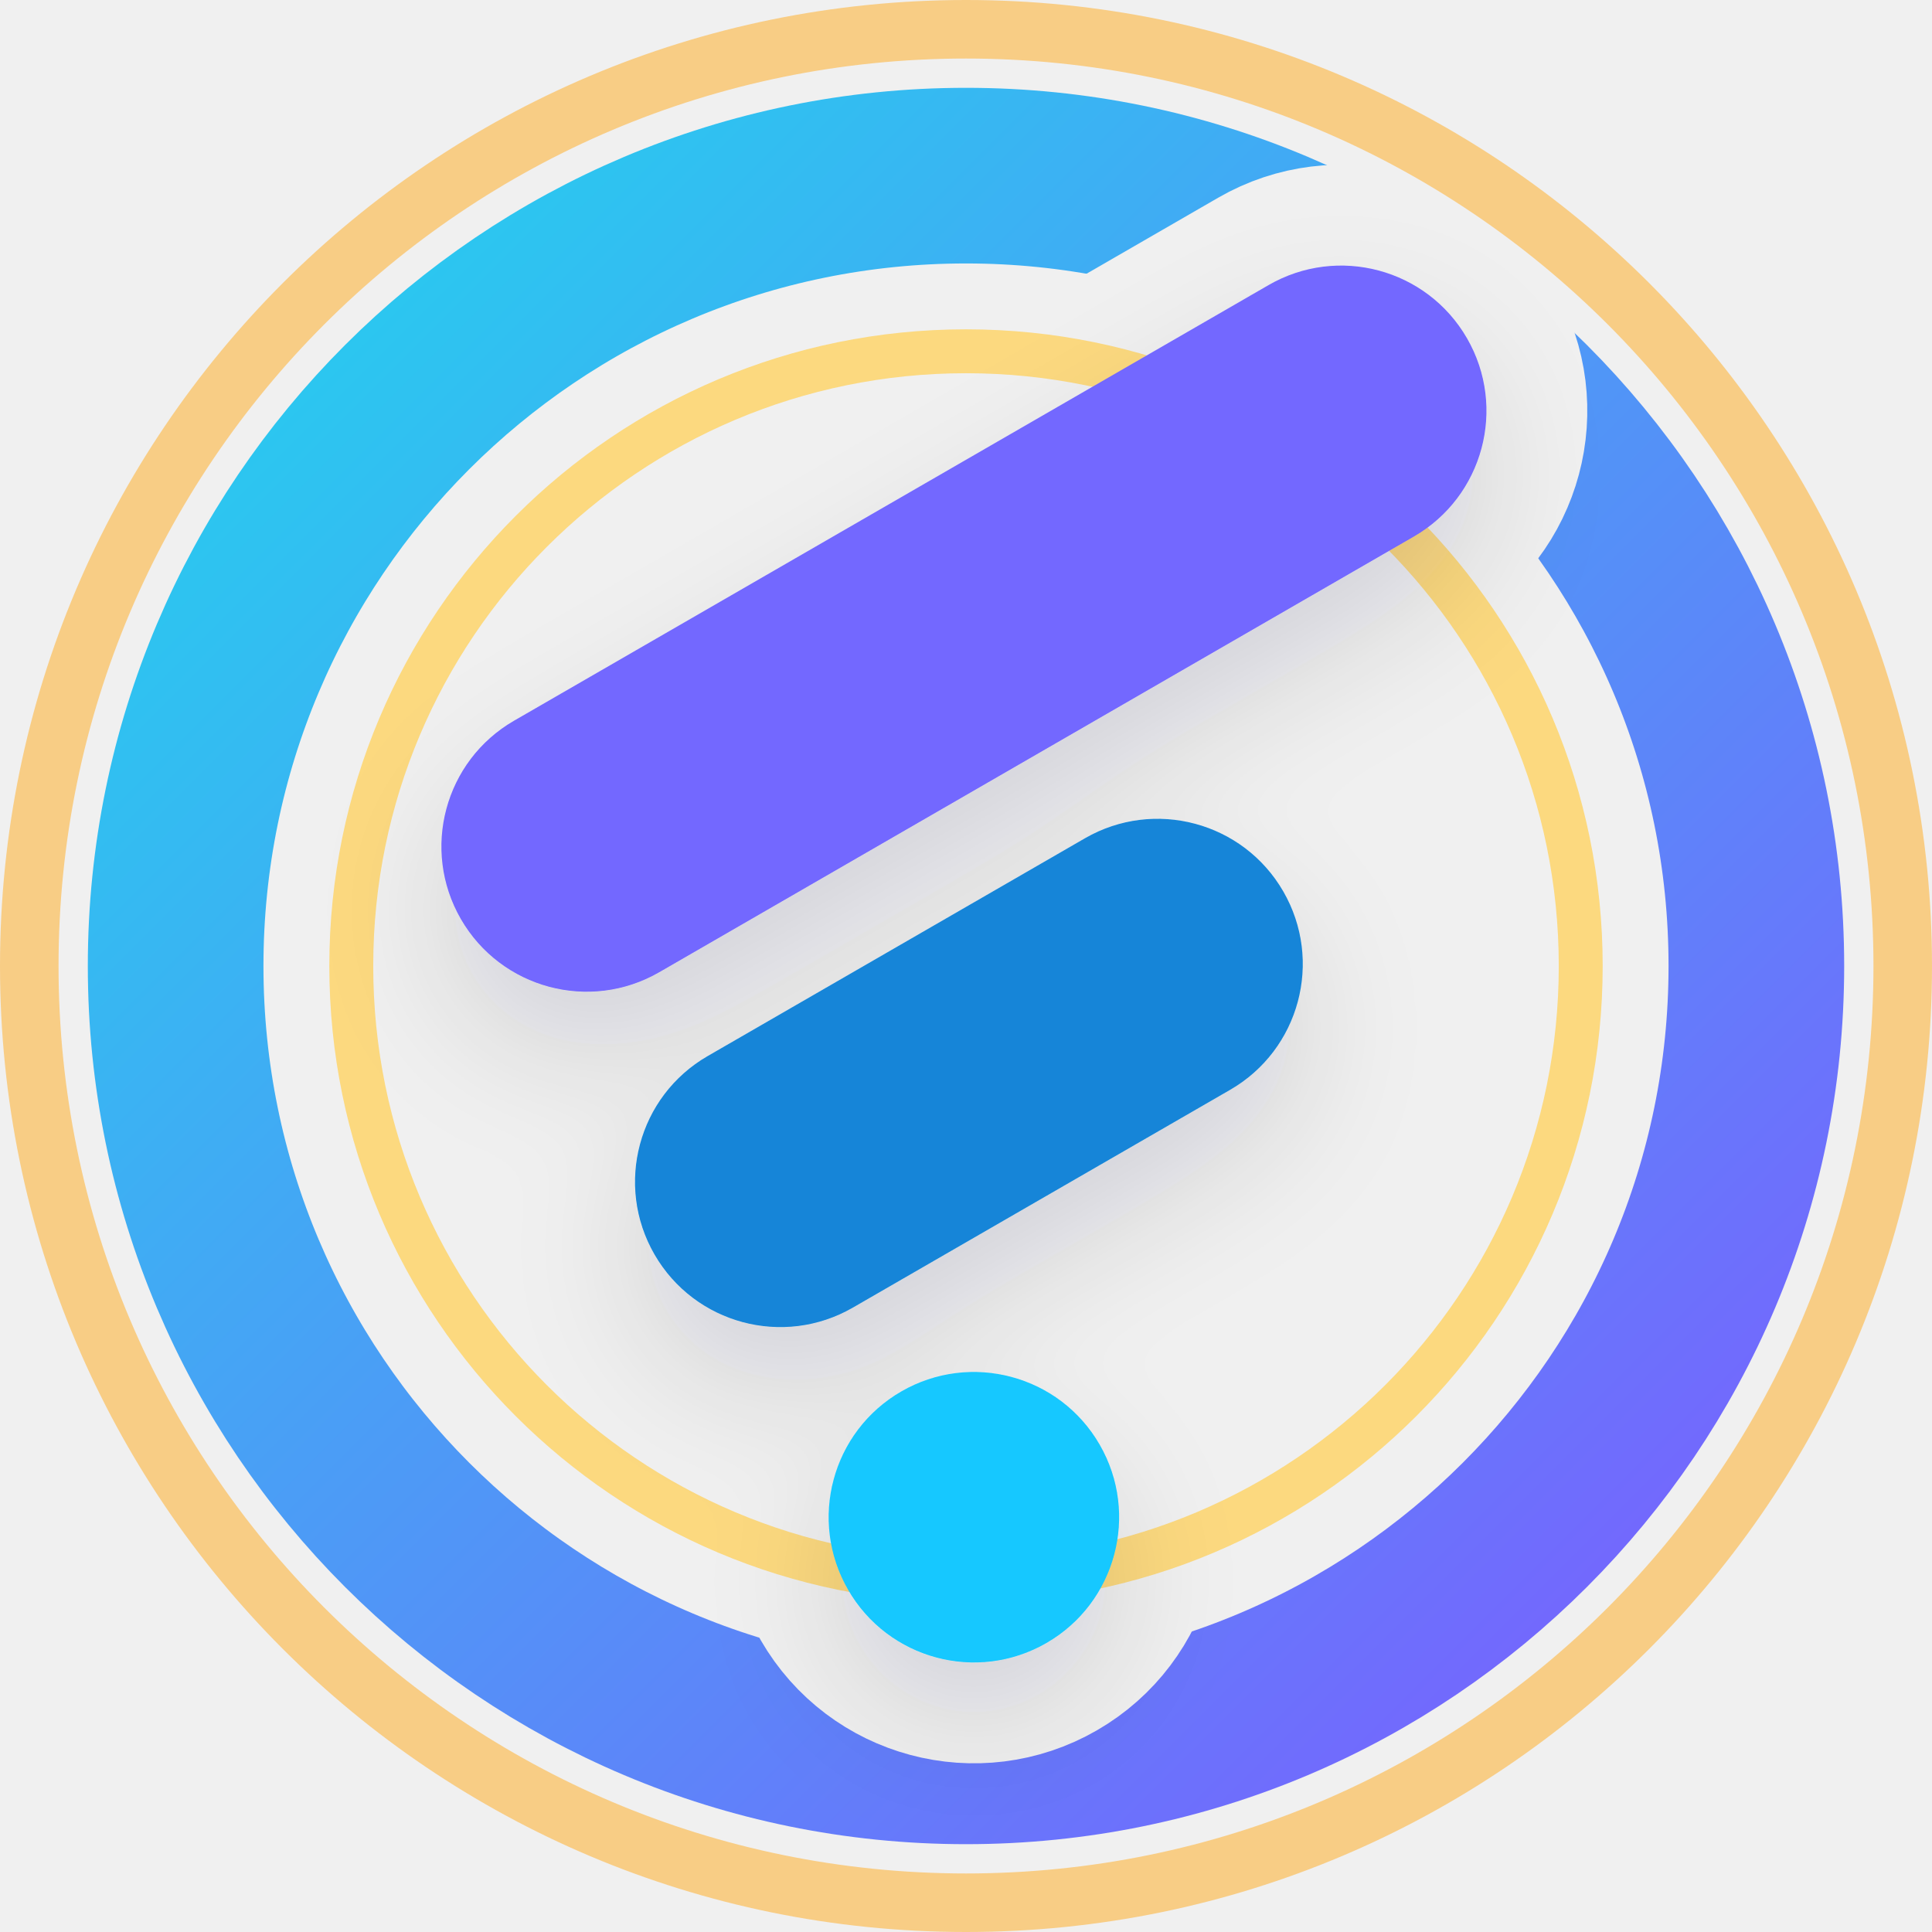
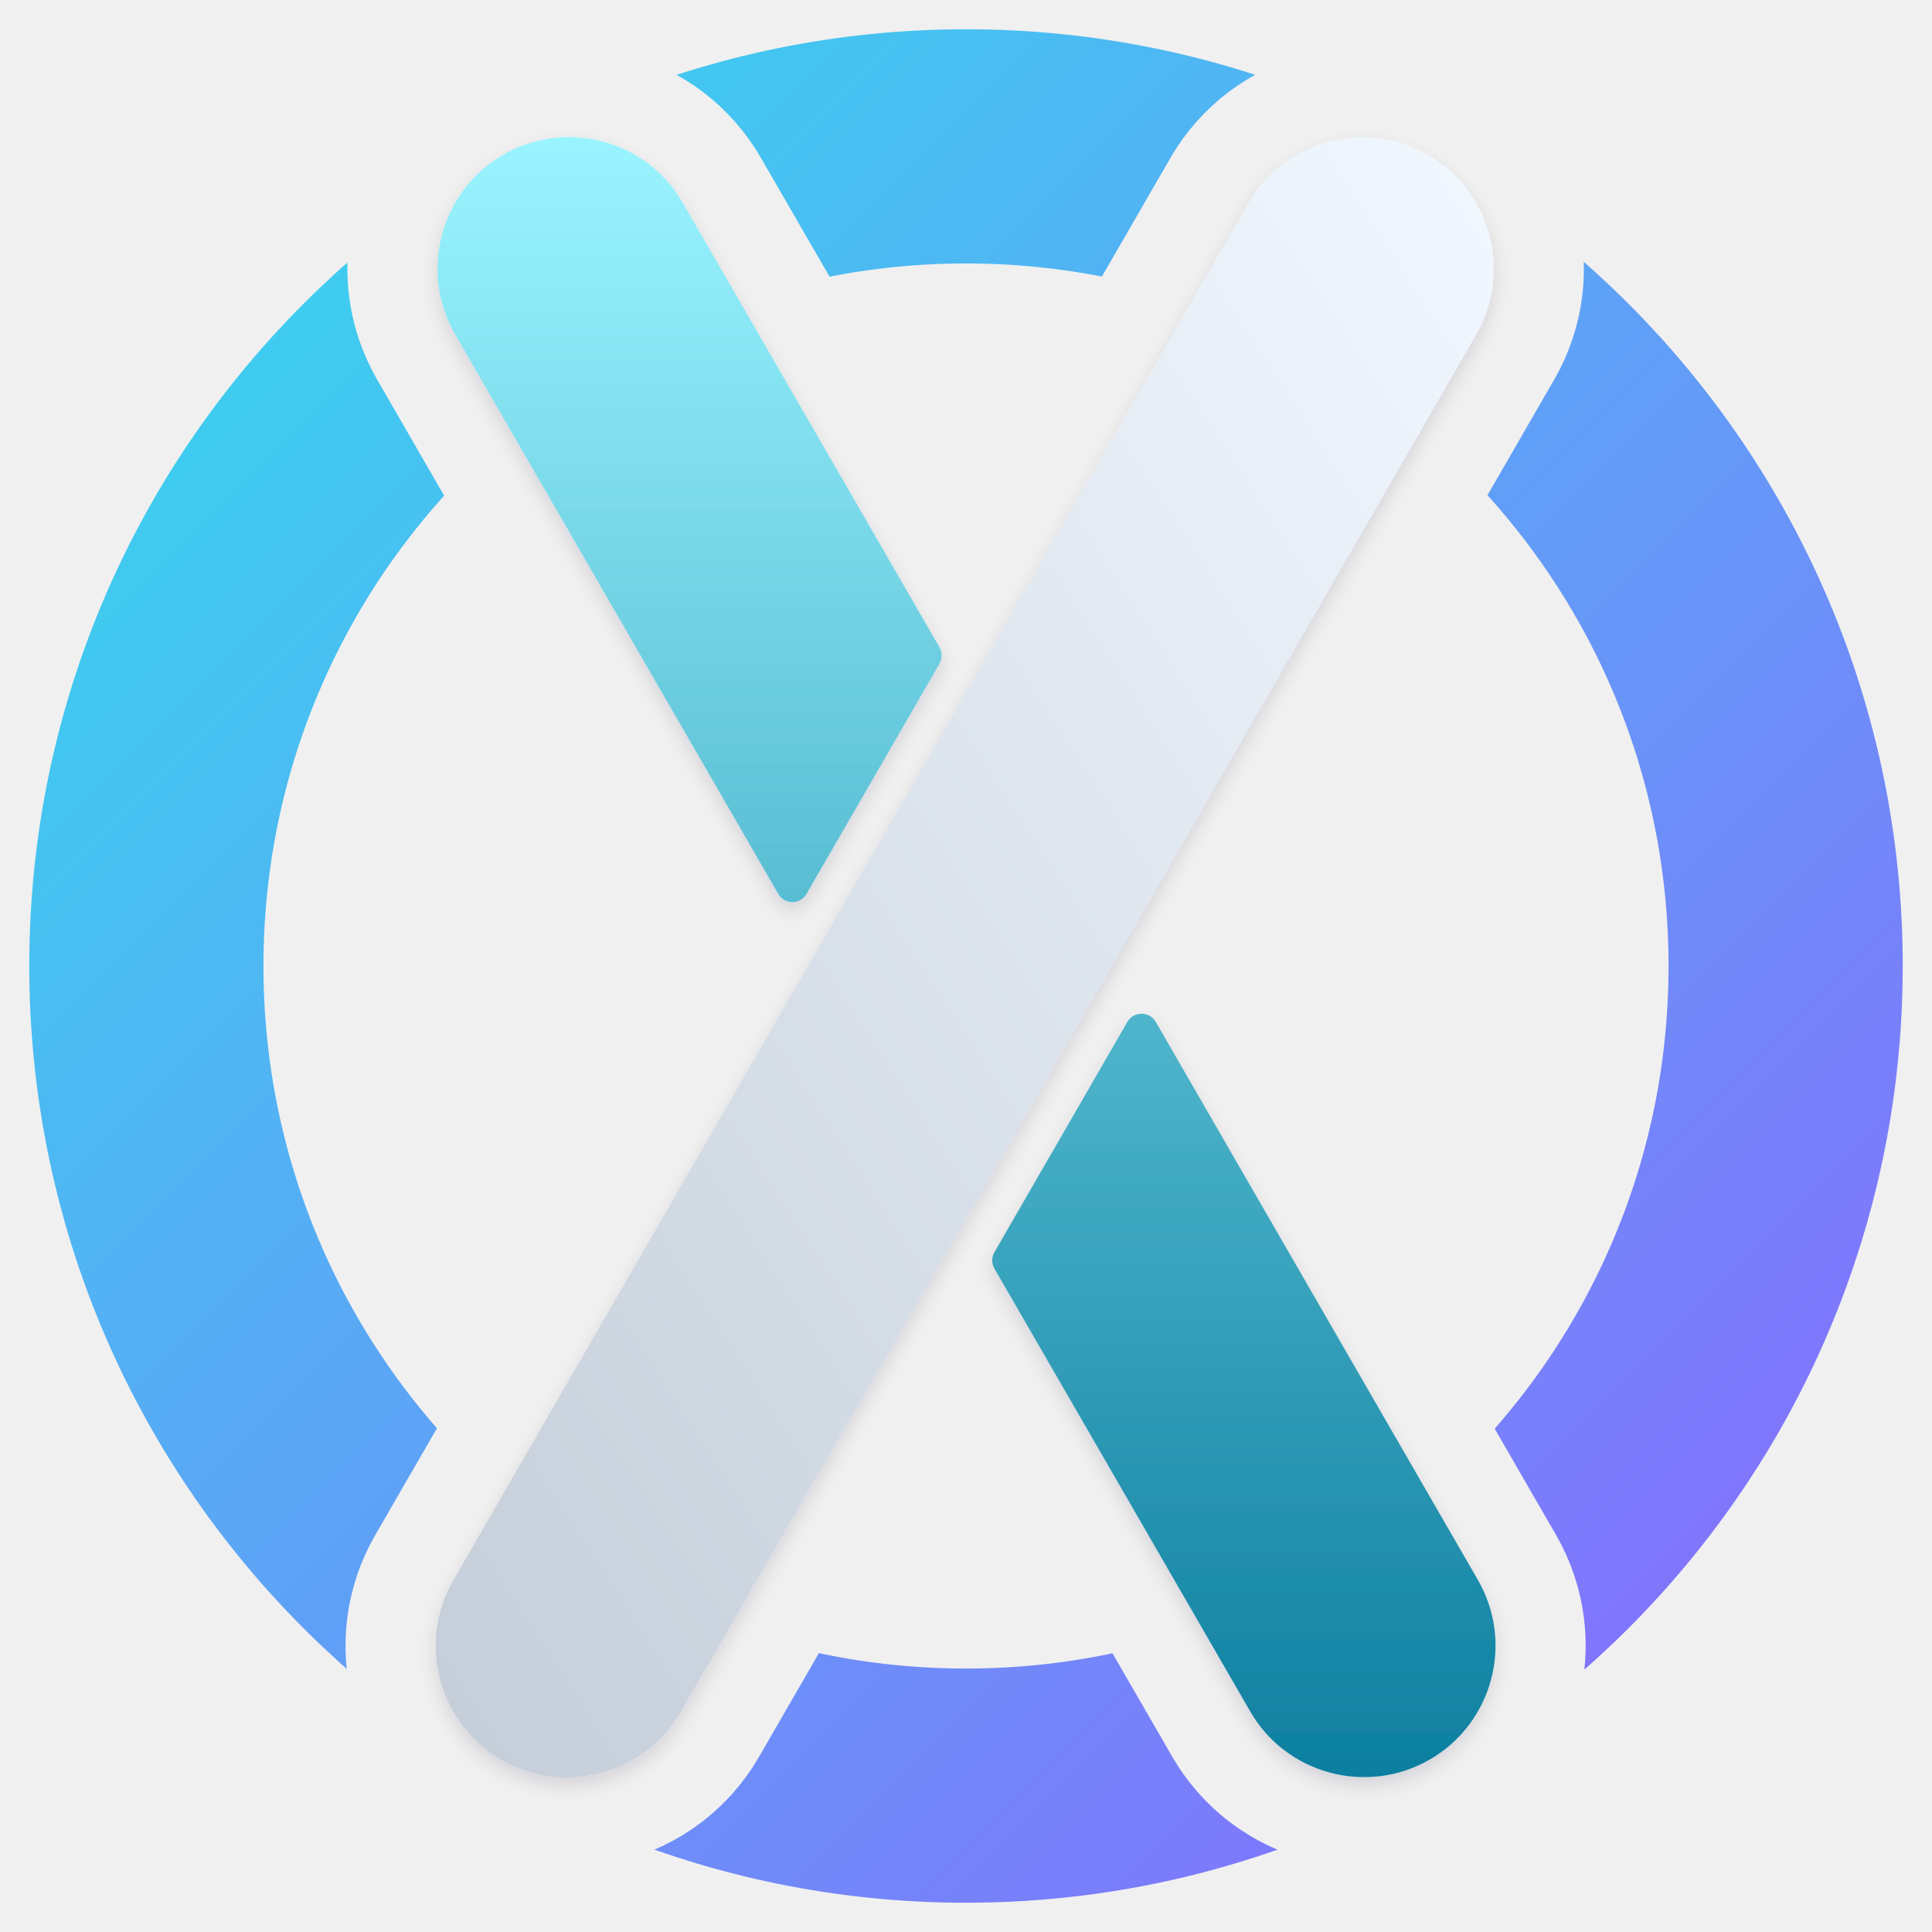
<svg xmlns="http://www.w3.org/2000/svg" width="108" height="108" viewBox="54 54 132 132">
  <defs>
    <filter id="glow-shadow" x="-50%" y="-50%" width="200%" height="200%">
      <feDropShadow dx="0" dy="5" stdDeviation="5" flood-color="#0F172A" flood-opacity="0.12" />
    </filter>
-     <path id="shape-top" d="M60.65,89.6L154.18,35.6A18,18 107.59,0 1,178.77 42.19L178.77,42.19A18,18 107.59,0 1,172.18 66.78L78.65,120.78A18,18 106.67,0 1,54.06 114.19L54.06,114.19A18,18 106.67,0 1,60.65 89.6z" />
-     <path id="shape-mid" d="M84.65,131.17L131.42,104.17A18,18 107.83,0 1,156 110.76L156,110.76A18,18 107.83,0 1,149.42 135.35L102.65,162.35A18,18 106.67,0 1,78.06 155.76L78.06,155.76A18,18 106.67,0 1,84.65 131.17z" />
-     <path id="shape-bot" d="M108.65,172.74L108.65,172.74A18,18 116.03,0 1,133.24 179.33L133.24,179.33A18,18 116.03,0 1,126.65 203.92L126.65,203.92A18,18 116.03,0 1,102.06 197.33L102.06,197.33A18,18 116.03,0 1,108.65 172.74z" />
+     <path id="bar-light" d="M247,1019.1L247,1019.1A80.2,80.2 75,0 1,217.6 909.5L702.6,69.5A80.2,80.2 75,0 1,812.2 40.1L812.2,40.1A80.2,80.2 75,0 1,841.5 149.7L356.5,989.7A80.2,80.2 75,0 1,247 1019.1z" />
+     <path id="bar-cyan" d="M842.6,909.3C864.8,947.7 851.6,996.7 813.3,1018.9C774.9,1041 725.8,1027.9 703.7,989.5L547.7,719.4C545.9,716.3 545.9,712.5 547.7,709.4L628.8,568.9C632.6,562.3 642.3,562.3 646.1,568.9L842.6,909.3ZM248.1,39.9C286.4,17.8 335.5,30.9 357.6,69.3L514.2,340.4C515.9,343.5 515.9,347.3 514.2,350.4L433.1,490.8C429.2,497.5 419.6,497.5 415.8,490.8L218.7,149.5C196.6,111.1 209.7,62.1 248.1,39.9Z" />
    <mask id="cutout-mask">
      <rect x="0" y="0" width="240" height="240" fill="white" />
-       <g transform="translate(15.77, 15.77) scale(0.86856, 0.86856)">
-         <g transform="translate(45.96154, 43.84615) scale(0.6346154, 0.6346154)">
-           <use href="#shape-top" fill="black" stroke="black" stroke-width="25" />
-           <use href="#shape-mid" fill="black" stroke="black" stroke-width="25" />
-           <use href="#shape-bot" fill="black" stroke="black" stroke-width="25" />
-         </g>
+       <g transform="translate(60.6, 60.1) scale(0.112, 0.112)">
+         <use href="#bar-light" fill="black" stroke="black" stroke-width="110" />
+         <use href="#bar-cyan" fill="black" stroke="black" stroke-width="110" />
      </g>
    </mask>
    <linearGradient id="ring-grad" x1="0%" y1="0%" x2="100%" y2="100%">
      <stop offset="0%" stop-color="#22D3EE" />
      <stop offset="100%" stop-color="#7C5CFF" />
    </linearGradient>
+     <linearGradient id="light-grad" x1="100%" y1="0%" x2="0%" y2="100%">
+       <stop offset="0%" stop-color="#F2F8FF" />
+       <stop offset="100%" stop-color="#C4CDD8" />
+     </linearGradient>
+     <linearGradient id="cyan-grad" x1="0%" y1="0%" x2="0%" y2="100%">
+       <stop offset="0%" stop-color="#9AF4FF" />
+       <stop offset="100%" stop-color="#0E7FA0" />
+     </linearGradient>
  </defs>
-   <circle cx="120" cy="120" r="64" fill="none" stroke="#FFB02E" stroke-width="4" opacity="0.55" />
-   <circle cx="120" cy="120" r="54" fill="none" stroke="url(#ring-grad)" stroke-width="12" mask="url(#cutout-mask)" opacity="1" />
-   <circle cx="120" cy="120" r="42" fill="none" stroke="#FFD25F" stroke-width="3" opacity="0.78" />
-   <g transform="translate(15.77, 15.77) scale(0.86856, 0.86856)" filter="url(#glow-shadow)">
-     <g transform="translate(45.96154, 43.84615) scale(0.6346154, 0.6346154)">
-       <use href="#shape-top" fill="#7367FF" />
-       <use href="#shape-mid" fill="#1685D8" />
-       <use href="#shape-bot" fill="#12C8FF" />
-     </g>
+   <circle cx="120" cy="120" r="56" fill="none" stroke="url(#ring-grad)" stroke-width="16" mask="url(#cutout-mask)" opacity="0.9" />
+   <g transform="translate(60.6, 60.1) scale(0.112, 0.112)" filter="url(#glow-shadow)">
+     <use href="#bar-light" fill="url(#light-grad)" />
+     <use href="#bar-cyan" fill="url(#cyan-grad)" />
  </g>
</svg>
